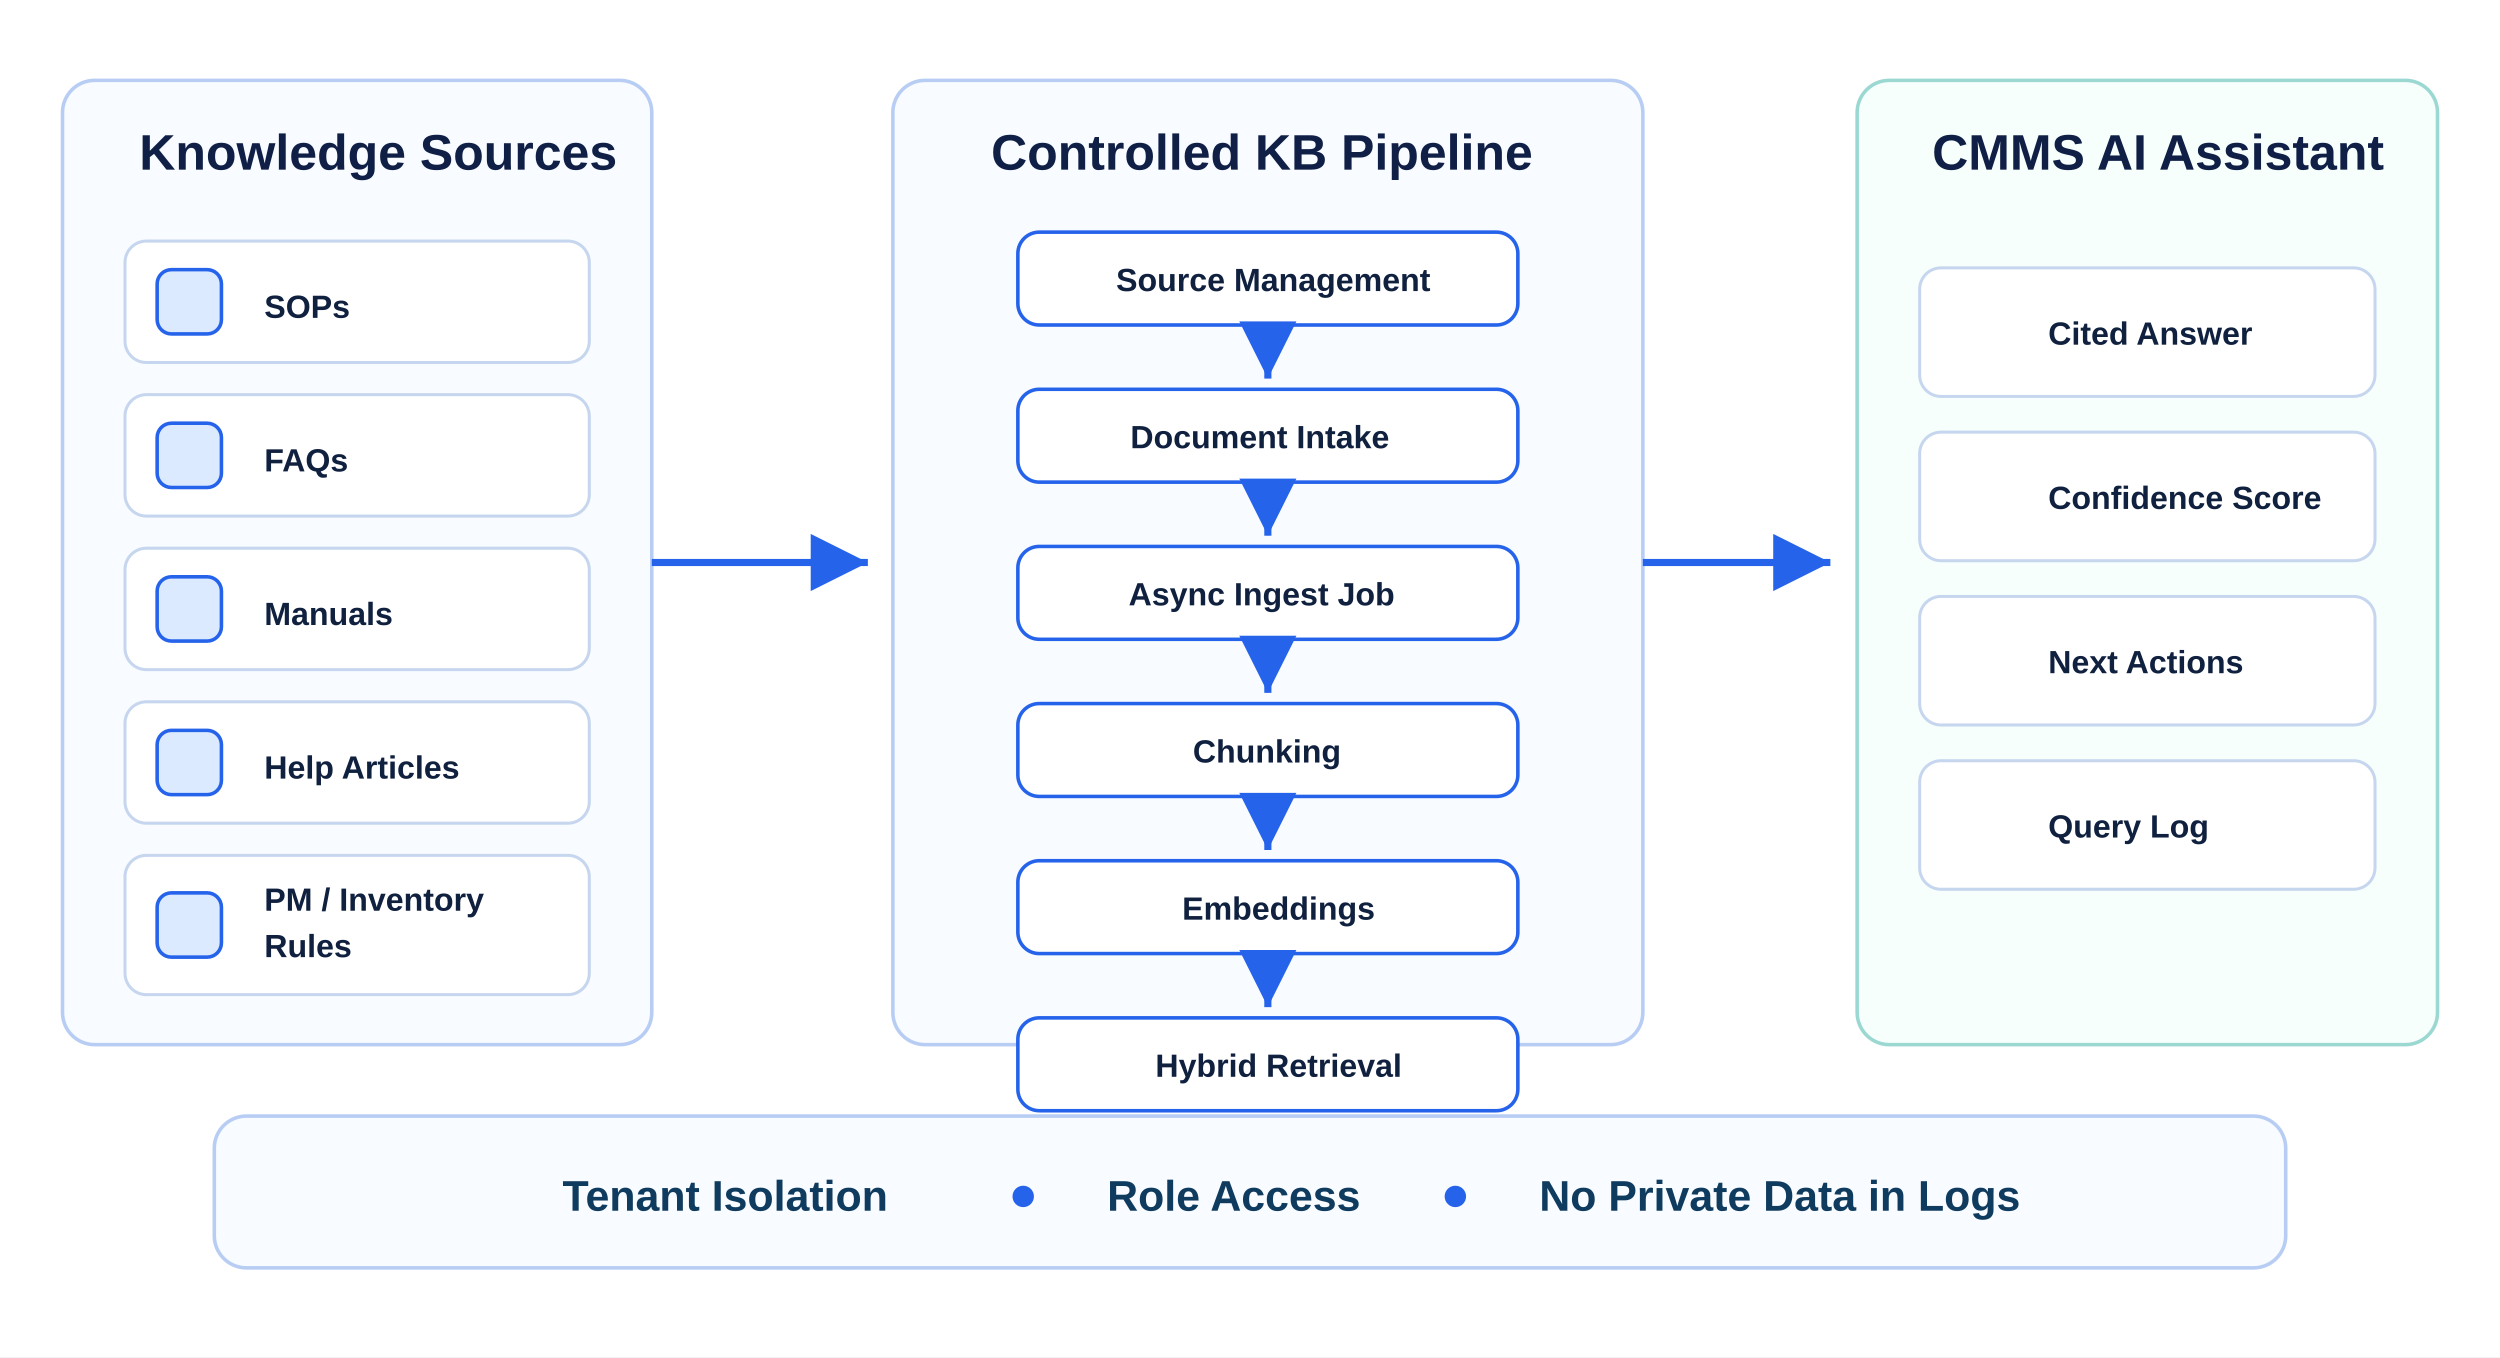
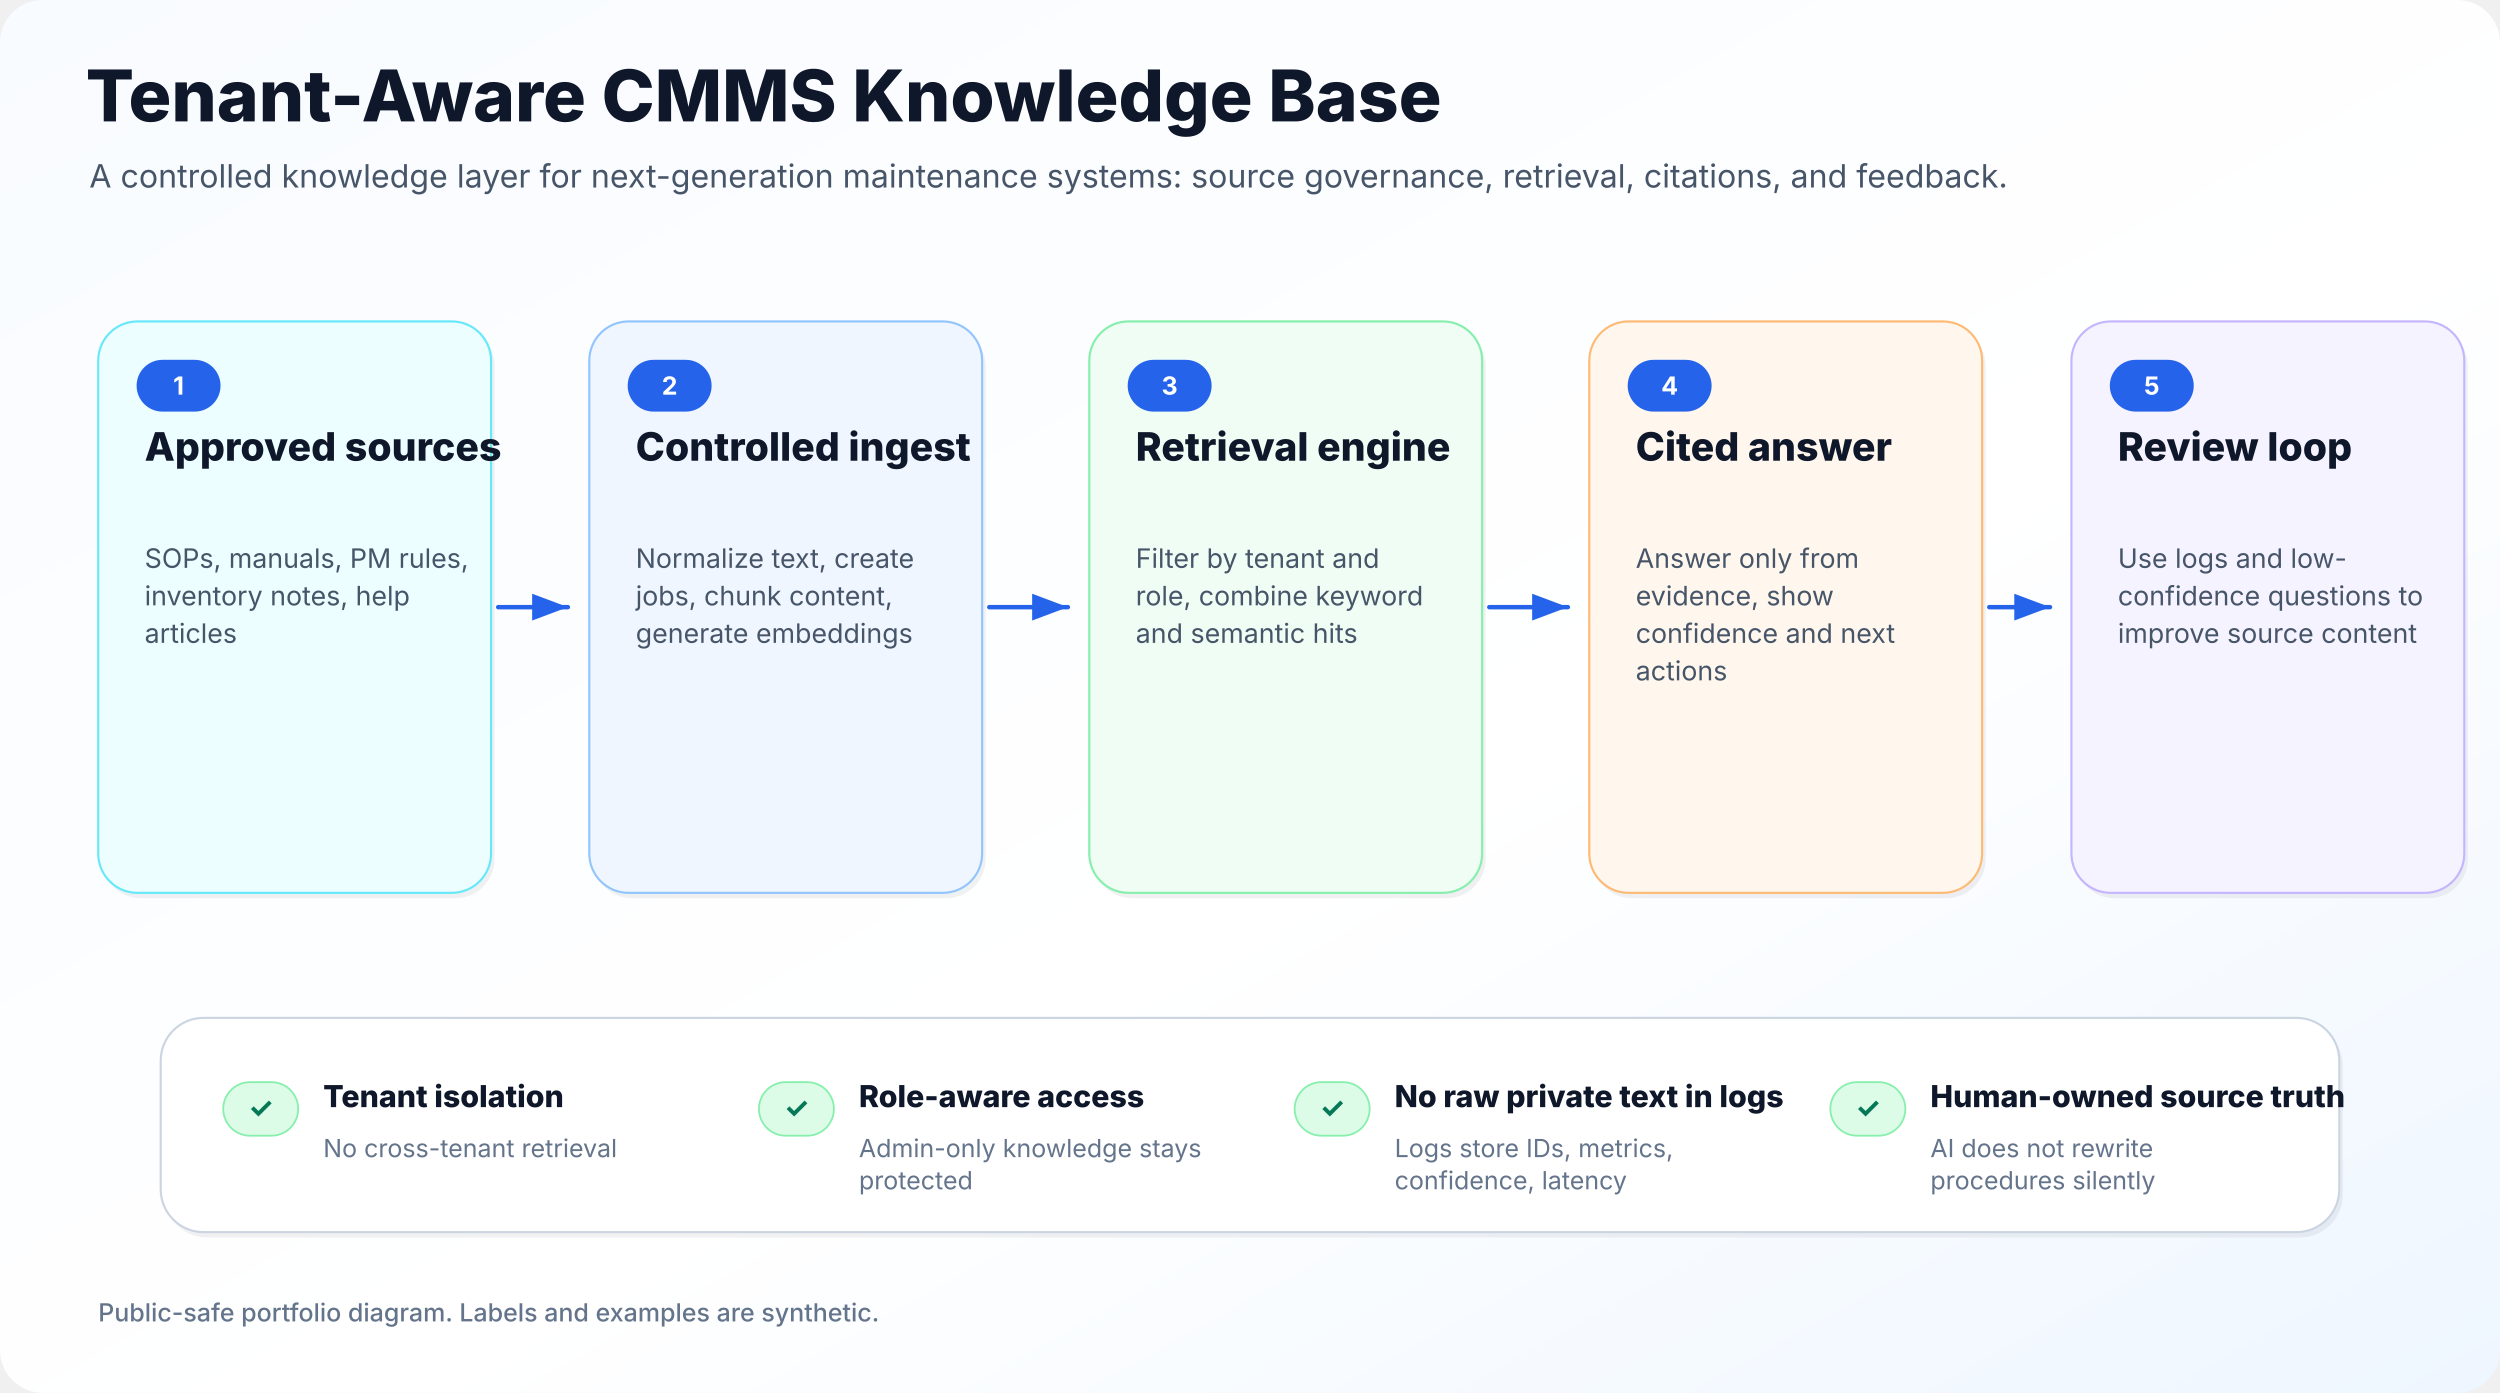
- <svg xmlns="http://www.w3.org/2000/svg" width="1400" height="760" viewBox="0 0 1400 760" role="img" aria-label="Tenant-aware CMMS knowledge base architecture">
+ <svg xmlns="http://www.w3.org/2000/svg" width="1400" height="780" viewBox="0 0 1400 780" role="img">
  <defs>
+     <linearGradient id="bg" x1="0" y1="0" x2="1" y2="1">
+       <stop offset="0" stop-color="#f8fbff" />
+       <stop offset="0.58" stop-color="#ffffff" />
+       <stop offset="1" stop-color="#eef6ff" />
+     </linearGradient>
+     <marker id="arrow" markerWidth="10" markerHeight="10" refX="8" refY="3" orient="auto" markerUnits="strokeWidth">
+       <path d="M0,0 L8,3 L0,6 Z" fill="#2563eb" />
+     </marker>
    <style>
-       .bg { fill: #ffffff; }
-       .panel { fill: #f8fbff; stroke: #b8cdf4; stroke-width: 2; rx: 18; }
-       .panel2 { fill: #f7fffd; stroke: #9bd8d2; stroke-width: 2; rx: 18; }
-       .box { fill: #ffffff; stroke: #c6d6ee; stroke-width: 1.7; rx: 12; }
-       .step { fill: #ffffff; stroke: #2563eb; stroke-width: 2; rx: 12; }
-       .title { font: 700 28px Arial, sans-serif; fill: #0f1f46; }
-       .subtitle { font: 600 18px Arial, sans-serif; fill: #1e3a8a; }
-       .text { font: 600 18px Arial, sans-serif; fill: #10203f; }
-       .small { font: 500 15px Arial, sans-serif; fill: #40516f; }
-       .guard { font: 700 24px Arial, sans-serif; fill: #0f3b5f; }
-       .arrow { stroke: #2563eb; stroke-width: 4; fill: none; marker-end: url(#arrowhead); }
-       .dot { fill: #2563eb; }
-       .icon { fill: #dbeafe; stroke: #2563eb; stroke-width: 2; }
+       .muted { fill:#64748b; }
+       .small { font-size:13px; }
+       .label { font-family: Inter, Segoe UI, Arial, sans-serif; }
    </style>
-     <marker id="arrowhead" markerWidth="12" markerHeight="12" refX="10" refY="6" orient="auto">
-       <path d="M2,2 L10,6 L2,10 Z" fill="#2563eb" />
-     </marker>
  </defs>
-   <rect class="bg" x="0" y="0" width="1400" height="760" />
-   <rect class="panel" x="35" y="45" width="330" height="540" rx="18" />
-   <text class="title" x="78" y="95">Knowledge Sources</text>
-   <g transform="translate(70 135)">
-     <rect class="box" x="0" y="0" width="260" height="68" rx="12" />
-     <rect class="icon" x="18" y="16" width="36" height="36" rx="8" />
-     <text class="text" x="78" y="43">SOPs</text>
-     <rect class="box" x="0" y="86" width="260" height="68" rx="12" />
-     <rect class="icon" x="18" y="102" width="36" height="36" rx="8" />
-     <text class="text" x="78" y="129">FAQs</text>
-     <rect class="box" x="0" y="172" width="260" height="68" rx="12" />
-     <rect class="icon" x="18" y="188" width="36" height="36" rx="8" />
-     <text class="text" x="78" y="215">Manuals</text>
-     <rect class="box" x="0" y="258" width="260" height="68" rx="12" />
-     <rect class="icon" x="18" y="274" width="36" height="36" rx="8" />
-     <text class="text" x="78" y="301">Help Articles</text>
-     <rect class="box" x="0" y="344" width="260" height="78" rx="12" />
-     <rect class="icon" x="18" y="365" width="36" height="36" rx="8" />
-     <text class="text" x="78" y="375">PM / Inventory</text>
-     <text class="text" x="78" y="401">Rules</text>
-   </g>
-   <rect class="panel" x="500" y="45" width="420" height="540" rx="18" />
-   <text class="title" x="555" y="95">Controlled KB Pipeline</text>
-   <g transform="translate(570 130)">
-     <rect class="step" x="0" y="0" width="280" height="52" rx="12" />
-     <text class="text" x="55" y="33">Source Management</text>
-     <line class="arrow" x1="140" y1="55" x2="140" y2="82" />
-     <rect class="step" x="0" y="88" width="280" height="52" rx="12" />
-     <text class="text" x="63" y="121">Document Intake</text>
-     <line class="arrow" x1="140" y1="143" x2="140" y2="170" />
-     <rect class="step" x="0" y="176" width="280" height="52" rx="12" />
-     <text class="text" x="62" y="209">Async Ingest Job</text>
-     <line class="arrow" x1="140" y1="231" x2="140" y2="258" />
-     <rect class="step" x="0" y="264" width="280" height="52" rx="12" />
-     <text class="text" x="98" y="297">Chunking</text>
-     <line class="arrow" x1="140" y1="319" x2="140" y2="346" />
-     <rect class="step" x="0" y="352" width="280" height="52" rx="12" />
-     <text class="text" x="92" y="385">Embeddings</text>
-     <line class="arrow" x1="140" y1="407" x2="140" y2="434" />
-     <rect class="step" x="0" y="440" width="280" height="52" rx="12" />
-     <text class="text" x="77" y="473">Hybrid Retrieval</text>
-   </g>
-   <rect class="panel2" x="1040" y="45" width="325" height="540" rx="18" />
-   <text class="title" x="1082" y="95">CMMS AI Assistant</text>
-   <g transform="translate(1075 150)">
-     <rect class="box" x="0" y="0" width="255" height="72" rx="12" />
-     <text class="text" x="72" y="43">Cited Answer</text>
-     <rect class="box" x="0" y="92" width="255" height="72" rx="12" />
-     <text class="text" x="72" y="135">Confidence Score</text>
-     <rect class="box" x="0" y="184" width="255" height="72" rx="12" />
-     <text class="text" x="72" y="227">Next Actions</text>
-     <rect class="box" x="0" y="276" width="255" height="72" rx="12" />
-     <text class="text" x="72" y="319">Query Log</text>
-   </g>
-   <line class="arrow" x1="365" y1="315" x2="486" y2="315" />
-   <line class="arrow" x1="920" y1="315" x2="1025" y2="315" />
-   <rect class="panel" x="120" y="625" width="1160" height="85" rx="18" />
-   <text class="guard" x="315" y="678">Tenant Isolation</text>
-   <circle class="dot" cx="573" cy="670" r="6" />
-   <text class="guard" x="620" y="678">Role Access</text>
-   <circle class="dot" cx="815" cy="670" r="6" />
-   <text class="guard" x="862" y="678">No Private Data in Logs</text>
+   <rect width="1400" height="780" rx="24" fill="url(#bg)" />
+   <text x="48" y="68" text-anchor="start" style="font-family: Inter, Segoe UI, Arial, sans-serif; font-size:40px; font-weight:800; fill:#0f172a;">
+     <tspan x="48" dy="0">Tenant-Aware CMMS Knowledge Base</tspan>
+   </text>
+   <text x="50" y="105" text-anchor="start" style="font-family: Inter, Segoe UI, Arial, sans-serif; font-size:18px; font-weight:400; fill:#475569;">
+     <tspan x="50" dy="0">A controlled knowledge layer for next-generation maintenance systems: source governance, retrieval, citations, and feedback.</tspan>
+   </text>
+   <rect x="57" y="183" width="220" height="320" rx="22" fill="#0f172a" opacity="0.06" />
+   <rect x="55" y="180" width="220" height="320" rx="22" fill="#ecfeff" stroke="#67e8f9" stroke-width="1.2" />
+   <rect x="77" y="202" width="46" height="28" rx="14" fill="#2563eb" stroke="#2563eb" />
+   <text x="100" y="221" text-anchor="middle" style="font-family: Inter, Segoe UI, Arial, sans-serif; font-size:14px; font-weight:700; fill:#ffffff;">
+     <tspan x="100" dy="0">1</tspan>
+   </text>
+   <text x="81" y="258" text-anchor="start" style="font-family: Inter, Segoe UI, Arial, sans-serif; font-size:22px; font-weight:800; fill:#0f172a;">
+     <tspan x="81" dy="0">Approved sources</tspan>
+   </text>
+   <text x="81" y="318" text-anchor="start" style="font-family: Inter, Segoe UI, Arial, sans-serif; font-size:15px; font-weight:400; fill:#475569;">
+     <tspan x="81" dy="0">SOPs, manuals, PM rules,</tspan>
+     <tspan x="81" dy="21">inventory notes, help</tspan>
+     <tspan x="81" dy="21">articles</tspan>
+   </text>
+   <line x1="279" y1="340" x2="318" y2="340" stroke="#2563eb" stroke-width="2.5" stroke-linecap="round" marker-end="url(#arrow)" />
+   <rect x="332" y="183" width="220" height="320" rx="22" fill="#0f172a" opacity="0.06" />
+   <rect x="330" y="180" width="220" height="320" rx="22" fill="#eff6ff" stroke="#93c5fd" stroke-width="1.2" />
+   <rect x="352" y="202" width="46" height="28" rx="14" fill="#2563eb" stroke="#2563eb" />
+   <text x="375" y="221" text-anchor="middle" style="font-family: Inter, Segoe UI, Arial, sans-serif; font-size:14px; font-weight:700; fill:#ffffff;">
+     <tspan x="375" dy="0">2</tspan>
+   </text>
+   <text x="356" y="258" text-anchor="start" style="font-family: Inter, Segoe UI, Arial, sans-serif; font-size:22px; font-weight:800; fill:#0f172a;">
+     <tspan x="356" dy="0">Controlled ingest</tspan>
+   </text>
+   <text x="356" y="318" text-anchor="start" style="font-family: Inter, Segoe UI, Arial, sans-serif; font-size:15px; font-weight:400; fill:#475569;">
+     <tspan x="356" dy="0">Normalize text, create</tspan>
+     <tspan x="356" dy="21">jobs, chunk content,</tspan>
+     <tspan x="356" dy="21">generate embeddings</tspan>
+   </text>
+   <line x1="554" y1="340" x2="598" y2="340" stroke="#2563eb" stroke-width="2.5" stroke-linecap="round" marker-end="url(#arrow)" />
+   <rect x="612" y="183" width="220" height="320" rx="22" fill="#0f172a" opacity="0.06" />
+   <rect x="610" y="180" width="220" height="320" rx="22" fill="#f0fdf4" stroke="#86efac" stroke-width="1.2" />
+   <rect x="632" y="202" width="46" height="28" rx="14" fill="#2563eb" stroke="#2563eb" />
+   <text x="655" y="221" text-anchor="middle" style="font-family: Inter, Segoe UI, Arial, sans-serif; font-size:14px; font-weight:700; fill:#ffffff;">
+     <tspan x="655" dy="0">3</tspan>
+   </text>
+   <text x="636" y="258" text-anchor="start" style="font-family: Inter, Segoe UI, Arial, sans-serif; font-size:22px; font-weight:800; fill:#0f172a;">
+     <tspan x="636" dy="0">Retrieval engine</tspan>
+   </text>
+   <text x="636" y="318" text-anchor="start" style="font-family: Inter, Segoe UI, Arial, sans-serif; font-size:15px; font-weight:400; fill:#475569;">
+     <tspan x="636" dy="0">Filter by tenant and</tspan>
+     <tspan x="636" dy="21">role, combine keyword</tspan>
+     <tspan x="636" dy="21">and semantic hits</tspan>
+   </text>
+   <line x1="834" y1="340" x2="878" y2="340" stroke="#2563eb" stroke-width="2.5" stroke-linecap="round" marker-end="url(#arrow)" />
+   <rect x="892" y="183" width="220" height="320" rx="22" fill="#0f172a" opacity="0.06" />
+   <rect x="890" y="180" width="220" height="320" rx="22" fill="#fff7ed" stroke="#fdba74" stroke-width="1.2" />
+   <rect x="912" y="202" width="46" height="28" rx="14" fill="#2563eb" stroke="#2563eb" />
+   <text x="935" y="221" text-anchor="middle" style="font-family: Inter, Segoe UI, Arial, sans-serif; font-size:14px; font-weight:700; fill:#ffffff;">
+     <tspan x="935" dy="0">4</tspan>
+   </text>
+   <text x="916" y="258" text-anchor="start" style="font-family: Inter, Segoe UI, Arial, sans-serif; font-size:22px; font-weight:800; fill:#0f172a;">
+     <tspan x="916" dy="0">Cited answer</tspan>
+   </text>
+   <text x="916" y="318" text-anchor="start" style="font-family: Inter, Segoe UI, Arial, sans-serif; font-size:15px; font-weight:400; fill:#475569;">
+     <tspan x="916" dy="0">Answer only from</tspan>
+     <tspan x="916" dy="21">evidence, show</tspan>
+     <tspan x="916" dy="21">confidence and next</tspan>
+     <tspan x="916" dy="21">actions</tspan>
+   </text>
+   <line x1="1114" y1="340" x2="1148" y2="340" stroke="#2563eb" stroke-width="2.5" stroke-linecap="round" marker-end="url(#arrow)" />
+   <rect x="1162" y="183" width="220" height="320" rx="22" fill="#0f172a" opacity="0.06" />
+   <rect x="1160" y="180" width="220" height="320" rx="22" fill="#f5f3ff" stroke="#c4b5fd" stroke-width="1.2" />
+   <rect x="1182" y="202" width="46" height="28" rx="14" fill="#2563eb" stroke="#2563eb" />
+   <text x="1205" y="221" text-anchor="middle" style="font-family: Inter, Segoe UI, Arial, sans-serif; font-size:14px; font-weight:700; fill:#ffffff;">
+     <tspan x="1205" dy="0">5</tspan>
+   </text>
+   <text x="1186" y="258" text-anchor="start" style="font-family: Inter, Segoe UI, Arial, sans-serif; font-size:22px; font-weight:800; fill:#0f172a;">
+     <tspan x="1186" dy="0">Review loop</tspan>
+   </text>
+   <text x="1186" y="318" text-anchor="start" style="font-family: Inter, Segoe UI, Arial, sans-serif; font-size:15px; font-weight:400; fill:#475569;">
+     <tspan x="1186" dy="0">Use logs and low-</tspan>
+     <tspan x="1186" dy="21">confidence questions to</tspan>
+     <tspan x="1186" dy="21">improve source content</tspan>
+   </text>
+   <rect x="92" y="573" width="1220" height="120" rx="24" fill="#0f172a" opacity="0.06" />
+   <rect x="90" y="570" width="1220" height="120" rx="24" fill="#ffffff" stroke="#cbd5e1" stroke-width="1.2" />
+   <rect x="125" y="606" width="42" height="30" rx="15" fill="#dcfce7" stroke="#86efac" />
+   <text x="146" y="626" text-anchor="middle" style="font-family: Inter, Segoe UI, Arial, sans-serif; font-size:16px; font-weight:700; fill:#047857;">
+     <tspan x="146" dy="0">✓</tspan>
+   </text>
+   <text x="181" y="620" text-anchor="start" style="font-family: Inter, Segoe UI, Arial, sans-serif; font-size:17px; font-weight:800; fill:#0f172a;">
+     <tspan x="181" dy="0">Tenant isolation</tspan>
+   </text>
+   <text x="181" y="648" text-anchor="start" style="font-family: Inter, Segoe UI, Arial, sans-serif; font-size:14px; font-weight:400; fill:#64748b;">
+     <tspan x="181" dy="0">No cross-tenant retrieval</tspan>
+   </text>
+   <rect x="425" y="606" width="42" height="30" rx="15" fill="#dcfce7" stroke="#86efac" />
+   <text x="446" y="626" text-anchor="middle" style="font-family: Inter, Segoe UI, Arial, sans-serif; font-size:16px; font-weight:700; fill:#047857;">
+     <tspan x="446" dy="0">✓</tspan>
+   </text>
+   <text x="481" y="620" text-anchor="start" style="font-family: Inter, Segoe UI, Arial, sans-serif; font-size:17px; font-weight:800; fill:#0f172a;">
+     <tspan x="481" dy="0">Role-aware access</tspan>
+   </text>
+   <text x="481" y="648" text-anchor="start" style="font-family: Inter, Segoe UI, Arial, sans-serif; font-size:14px; font-weight:400; fill:#64748b;">
+     <tspan x="481" dy="0">Admin-only knowledge stays</tspan>
+     <tspan x="481" dy="18">protected</tspan>
+   </text>
+   <rect x="725" y="606" width="42" height="30" rx="15" fill="#dcfce7" stroke="#86efac" />
+   <text x="746" y="626" text-anchor="middle" style="font-family: Inter, Segoe UI, Arial, sans-serif; font-size:16px; font-weight:700; fill:#047857;">
+     <tspan x="746" dy="0">✓</tspan>
+   </text>
+   <text x="781" y="620" text-anchor="start" style="font-family: Inter, Segoe UI, Arial, sans-serif; font-size:17px; font-weight:800; fill:#0f172a;">
+     <tspan x="781" dy="0">No raw private text in logs</tspan>
+   </text>
+   <text x="781" y="648" text-anchor="start" style="font-family: Inter, Segoe UI, Arial, sans-serif; font-size:14px; font-weight:400; fill:#64748b;">
+     <tspan x="781" dy="0">Logs store IDs, metrics,</tspan>
+     <tspan x="781" dy="18">confidence, latency</tspan>
+   </text>
+   <rect x="1025" y="606" width="42" height="30" rx="15" fill="#dcfce7" stroke="#86efac" />
+   <text x="1046" y="626" text-anchor="middle" style="font-family: Inter, Segoe UI, Arial, sans-serif; font-size:16px; font-weight:700; fill:#047857;">
+     <tspan x="1046" dy="0">✓</tspan>
+   </text>
+   <text x="1081" y="620" text-anchor="start" style="font-family: Inter, Segoe UI, Arial, sans-serif; font-size:17px; font-weight:800; fill:#0f172a;">
+     <tspan x="1081" dy="0">Human-owned source truth</tspan>
+   </text>
+   <text x="1081" y="648" text-anchor="start" style="font-family: Inter, Segoe UI, Arial, sans-serif; font-size:14px; font-weight:400; fill:#64748b;">
+     <tspan x="1081" dy="0">AI does not rewrite</tspan>
+     <tspan x="1081" dy="18">procedures silently</tspan>
+   </text>
+   <text x="55" y="740" text-anchor="start" style="font-family: Inter, Segoe UI, Arial, sans-serif; font-size:14px; font-weight:500; fill:#64748b;">
+     <tspan x="55" dy="0">Public-safe portfolio diagram. Labels and examples are synthetic.</tspan>
+   </text>
</svg>
